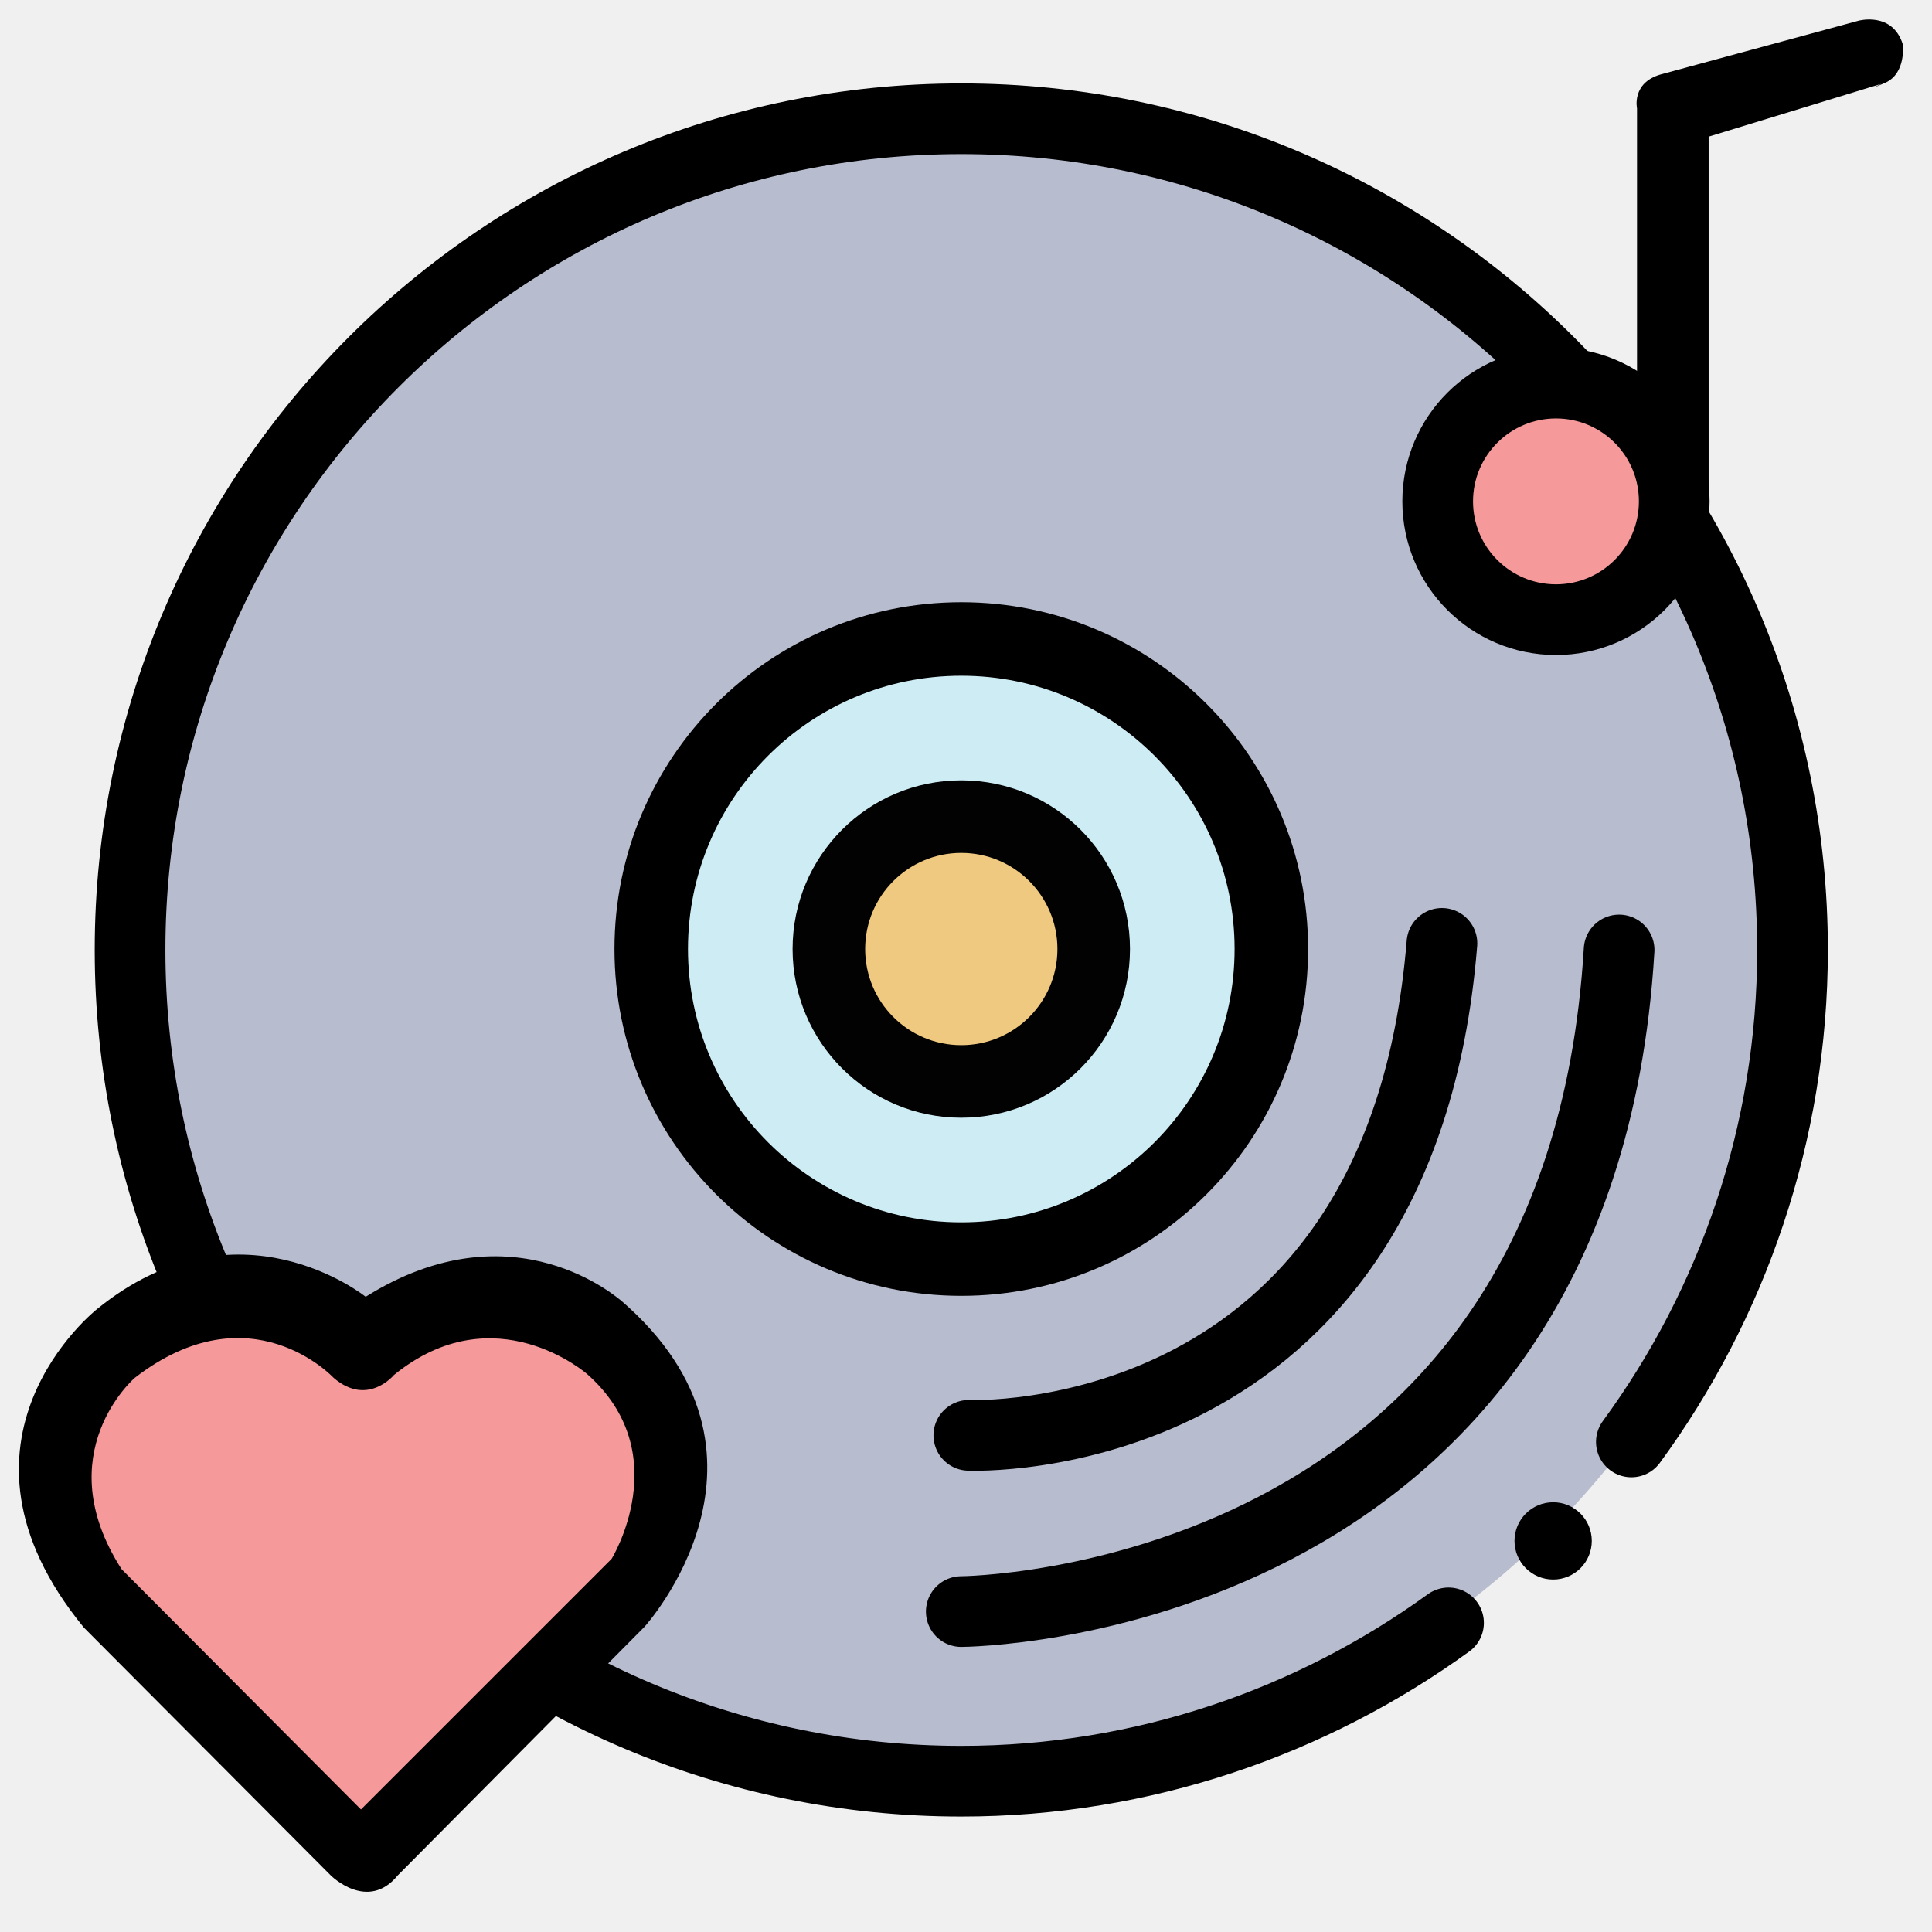
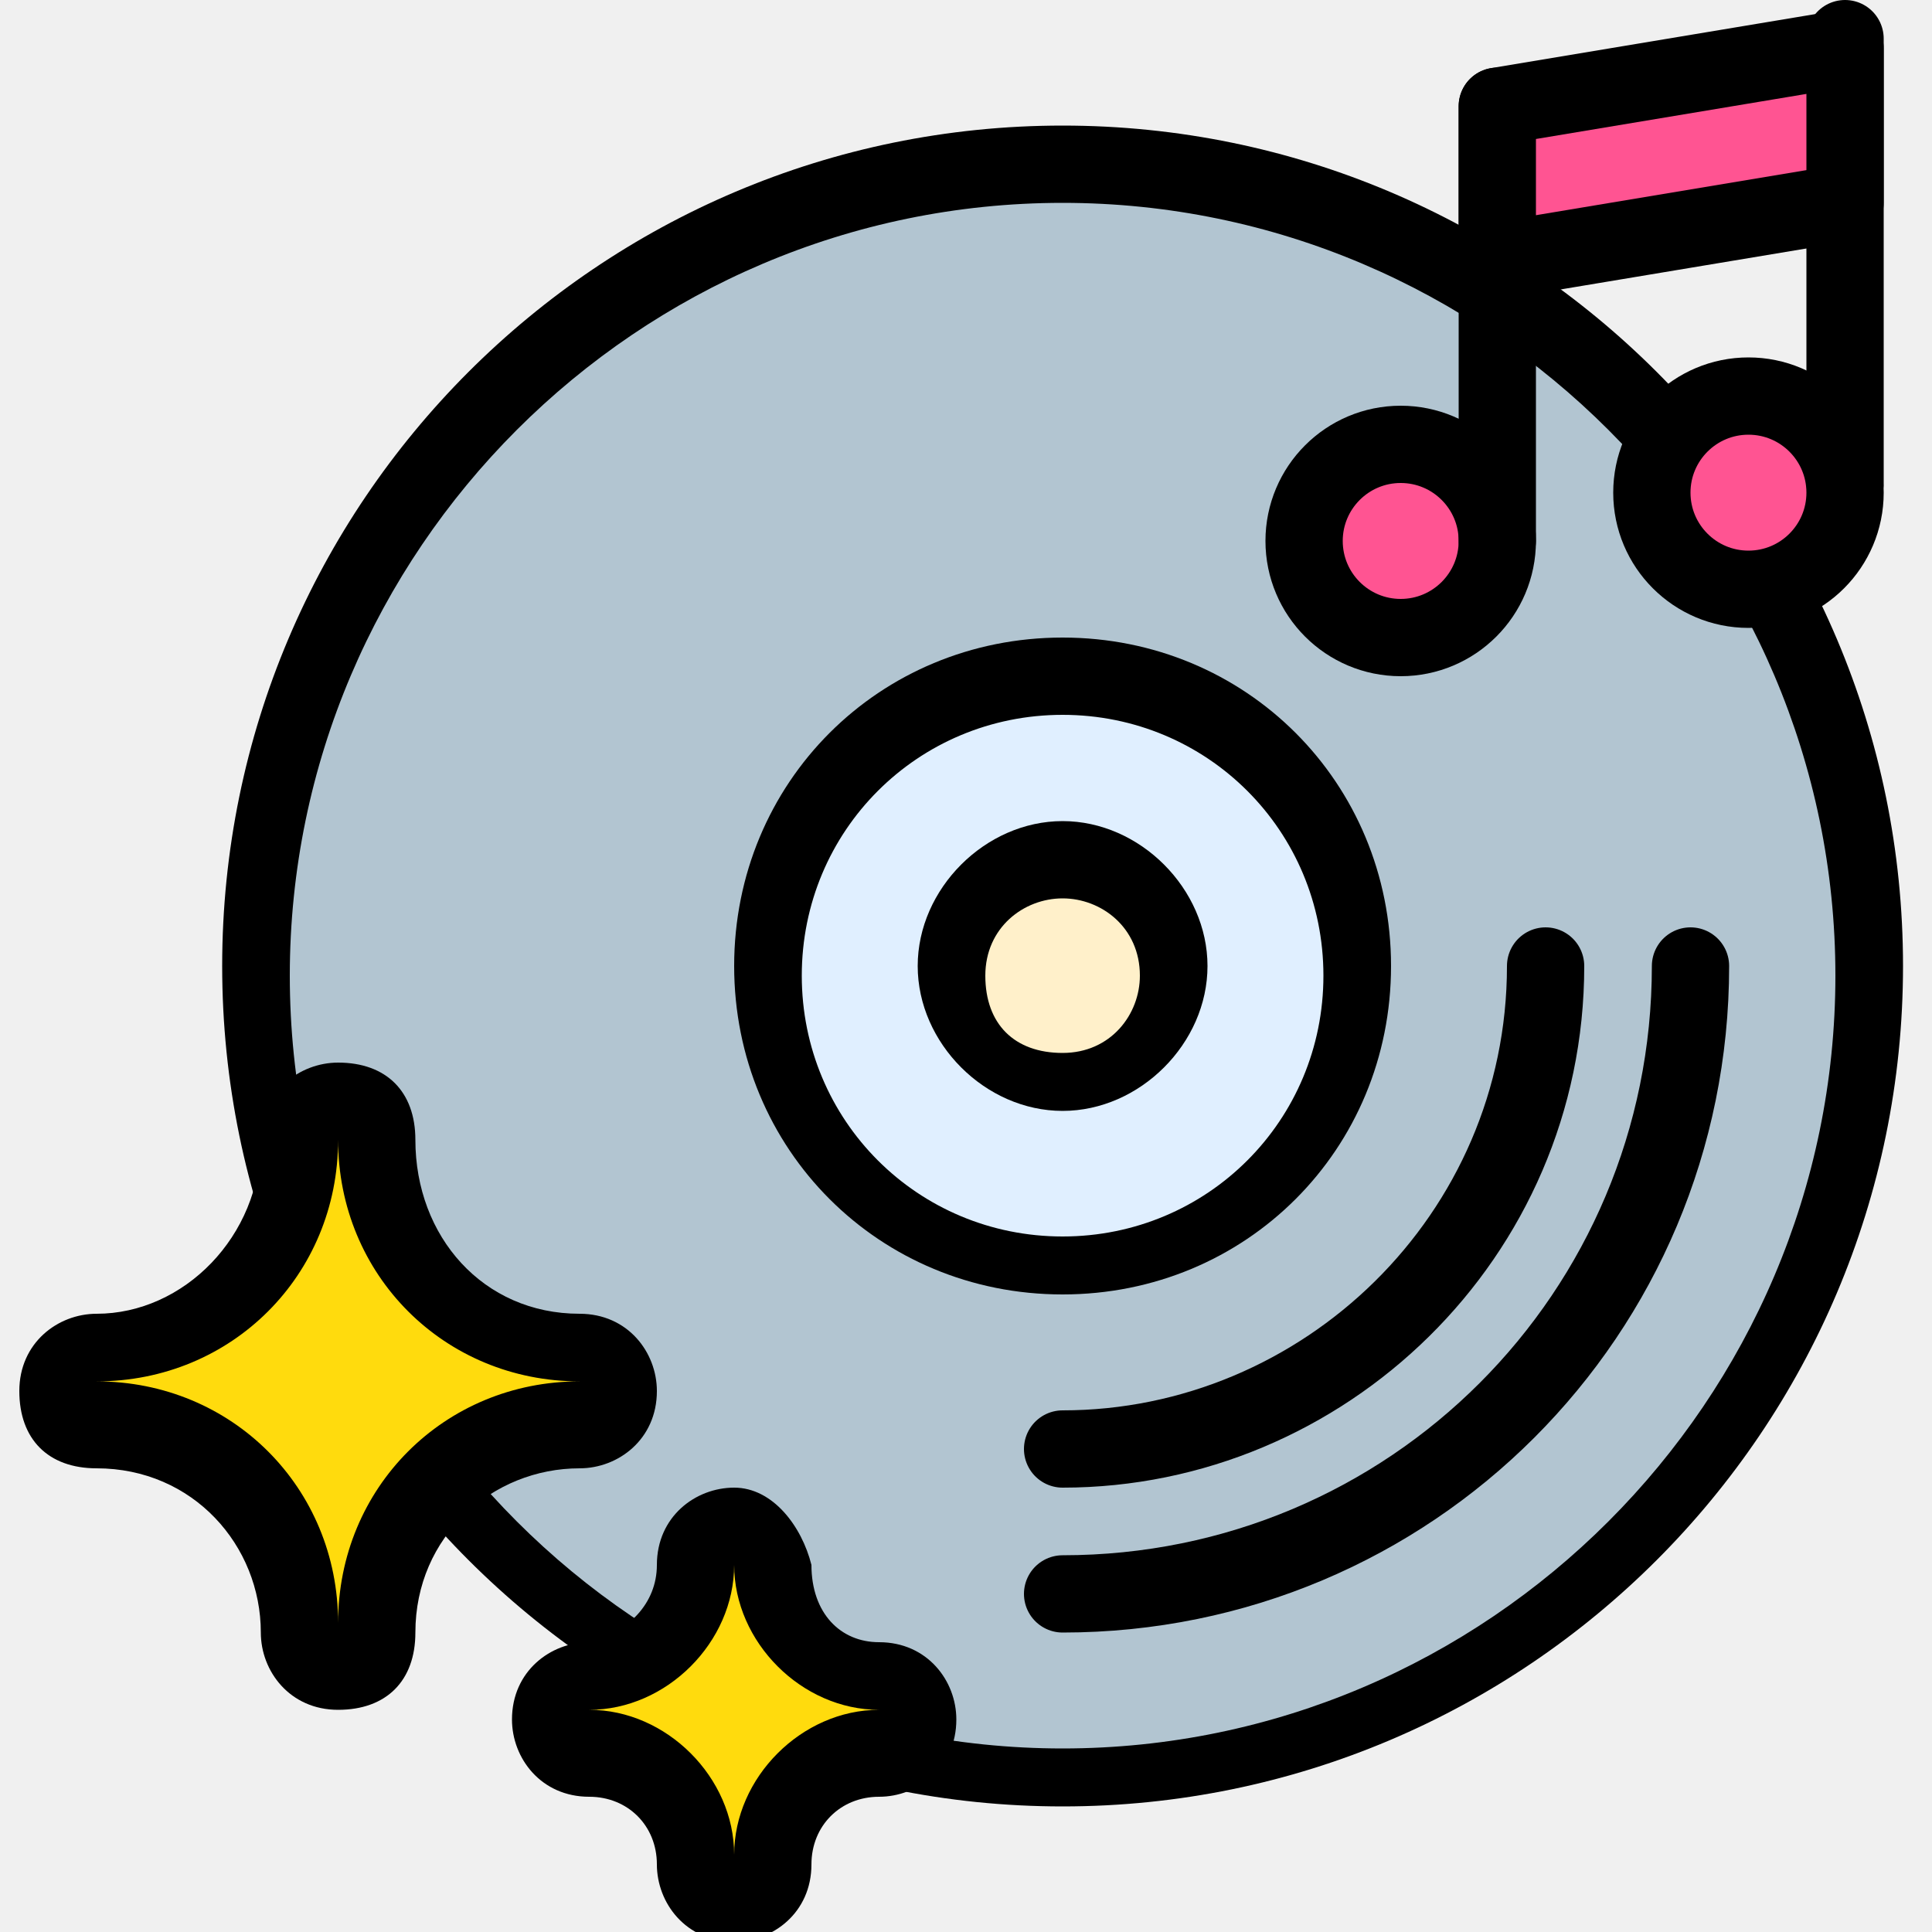
- <svg xmlns="http://www.w3.org/2000/svg" version="1.1" x="0px" y="0px" viewBox="0 0 20.5 20.5" style="enable-background:new 0 0 20.5 20.5;" xml:space="preserve">
+ <svg xmlns="http://www.w3.org/2000/svg" version="1.1" id="레이어_1" x="0px" y="0px" viewBox="0 0 20 20" style="enable-background:new 0 0 20 20;" xml:space="preserve">
  <style type="text/css">
- 	.st0{fill:#B7BCCE;}
- 	.st1{fill:#CEECF4;}
- 	.st2{fill:#020202;}
- 	.st3{fill:#F0C980;}
- 	.st4{fill:none;stroke:#000000;stroke-width:0.75;stroke-linecap:round;stroke-miterlimit:10;}
- 	.st5{fill:none;stroke:#000000;stroke-width:0.75;stroke-linecap:round;stroke-linejoin:round;stroke-miterlimit:10;}
- 	.st6{fill:#F6999B;}
+ 	.st0{fill:none;}
+ 	.st1{fill:#B2C5D1;}
+ 	.st2{fill:#E0EFFF;}
+ 	.st3{fill:#FFF0CA;}
+ 	.st4{fill:none;stroke:#000000;stroke-width:0.8;stroke-linecap:round;stroke-miterlimit:10;}
+ 	.st5{fill:#FFFFFF;}
+ 	.st6{fill:#FF5492;stroke:#000000;stroke-width:0.8;stroke-linecap:round;stroke-linejoin:round;}
+ 	.st7{fill:none;stroke:#000000;stroke-width:0.8;stroke-linecap:round;stroke-linejoin:round;}
+ 	.st8{fill:#FFDB0D;}

- #bg {position:relative;animation:bg both infinite linear 6s;transform-origin:50% 49%}
+ 	#bg {position:relative;animation:bg both infinite linear 6s;transform-origin:55.2% 50.8%}

@keyframes bg {
0% {transform:rotate(0deg)}
100% {transform:rotate(360deg)}
}

#heart {transform-origin:18% 80%;animation:heart both linear infinite 1.2s;}

@keyframes heart {
0% {transform:scale(1)}
50% {transform:scale(0.6)}
100% {transform:scale(1)}
}

#mus {animation:mus both linear infinite 1.6s;}

@keyframes mus {
0% {transform:translate(0,0);opacity:0}
50% {transform:translate(-8%,10%);opacity:1}
100% {transform:translate(0,0);opacity:0}
}
</style>
  <g id="bg">
-     <g>
-       <g>
-         <circle class="st0" cx="10.29" cy="10.07" r="8.72" />
-         <g>
-           <circle cx="10.2" cy="10.07" r="3.68" />
-           <circle class="st1" cx="10.2" cy="10.07" r="2.9" />
-           <circle class="st2" cx="10.2" cy="10.07" r="1.79" />
-           <circle class="st3" cx="10.2" cy="10.07" r="1.02" />
-         </g>
-       </g>
-       <path class="st4" d="M15.37,17.22c-1.45,1.05-3.24,1.68-5.17,1.68c-4.87,0-8.82-3.95-8.82-8.82s3.95-8.82,8.82-8.82    s8.82,3.95,8.82,8.82c0,1.95-0.64,3.76-1.71,5.22" />
-       <circle cx="16.48" cy="16.35" r="0.41" />
-     </g>
-     <path class="st5" d="M10.28,15.23c0,0,4.58,0.2,5.02-5.22" />
-     <path class="st5" d="M10.2,17.1c0,0,6.56-0.03,6.98-7.02" />
+     <rect id="사각형_21922" class="st0" width="20" height="20" />
+     <path id="패스_52059" class="st1" d="M11,18.4c-4.6,0-8.4-3.7-8.4-8.4c0-4.6,3.7-8.4,8.4-8.4c4.6,0,8.4,3.7,8.4,8.4   C19.3,14.7,15.6,18.4,11,18.4" />
+     <path id="패스_52060" d="M11,2.1c4.4,0,8,3.6,8,8s-3.6,8-8,8s-8-3.6-8-8C3,5.7,6.6,2.1,11,2.1 M11,1.3c-4.8,0-8.7,3.9-8.7,8.7   s3.9,8.7,8.7,8.7c4.8,0,8.7-3.9,8.7-8.7c0,0,0,0,0,0C19.7,5.2,15.8,1.3,11,1.3C11,1.3,11,1.3,11,1.3" />
+     <path id="패스_52061" class="st2" d="M11,13.1c-1.7,0-3-1.4-3-3s1.4-3,3-3s3,1.4,3,3C14,11.7,12.7,13.1,11,13.1" />
+     <path id="패스_52062" d="M11,7.4c1.5,0,2.7,1.2,2.7,2.7s-1.2,2.7-2.7,2.7s-2.7-1.2-2.7-2.7l0,0C8.3,8.6,9.5,7.4,11,7.4 M11,6.6   c-1.9,0-3.4,1.5-3.4,3.4s1.5,3.4,3.4,3.4s3.4-1.5,3.4-3.4S12.9,6.6,11,6.6C11,6.6,11,6.6,11,6.6" />
+     <path id="패스_52063" class="st3" d="M11,11.2c-0.6,0-1.2-0.5-1.2-1.2s0.5-1.2,1.2-1.2s1.2,0.5,1.2,1.2l0,0   C12.1,10.7,11.6,11.2,11,11.2" />
+     <path id="패스_52064" d="M11,9.3c0.4,0,0.8,0.3,0.8,0.8c0,0.4-0.3,0.8-0.8,0.8s-0.8-0.3-0.8-0.8C10.2,9.6,10.6,9.3,11,9.3    M11,8.5c-0.8,0-1.5,0.7-1.5,1.5s0.7,1.5,1.5,1.5s1.5-0.7,1.5-1.5S11.8,8.5,11,8.5L11,8.5" />
+     <path id="패스_52065" class="st4" d="M11,15c2.7,0,5-2.2,5-5" />
+     <path id="패스_52066" class="st4" d="M11,16.5c3.6,0,6.5-2.9,6.5-6.5" />
+   </g>
+   <g id="mus">
+     <path id="패스_52071" class="st5" d="M15.5,5.6c0,0.6-0.4,1-1,1s-1-0.4-1-1s0.4-1,1-1S15.5,5.1,15.5,5.6" />
+     <circle id="타원_722" class="st6" cx="14.5" cy="5.6" r="1" />
+     <line id="선_916" class="st7" x1="15.5" y1="5.6" x2="15.5" y2="1.1" />
+     <path id="패스_52072" class="st5" d="M19.1,5.1c0,0.6-0.4,1-1,1s-1-0.4-1-1s0.4-1,1-1S19.1,4.6,19.1,5.1" />
+     <circle id="타원_723" class="st6" cx="18.1" cy="5.1" r="1" />
+     <line id="선_917" class="st7" x1="19.1" y1="5" x2="19.1" y2="0.4" />
+     <path id="패스_52073" class="st6" d="M19.1,2.1l-3.6,0.6V1.1l3.6-0.6V2.1z" />
  </g>
  <g id="heart">
-     <g>
-       <path d="M3.88,13.76c0,0-1.35-1.09-2.85,0.13c0,0-1.77,1.39-0.14,3.38l2.62,2.63c0,0,0.39,0.39,0.71,0l2.62-2.64    c0,0,1.65-1.82-0.25-3.46C6.58,13.8,5.46,12.77,3.88,13.76z" />
-       <path class="st6" d="M3.54,14.62c0,0-0.88-0.95-2.11,0c0,0-0.93,0.8-0.14,2.03l2.54,2.55l2.66-2.66c0,0,0.69-1.12-0.26-1.96    c0,0-0.98-0.86-2.05,0.01C4.18,14.59,3.9,14.93,3.54,14.62z" />
-     </g>
-   </g>
-   <g id="mus">
-     <g>
-       <g>
-         <circle cx="16.51" cy="5.32" r="1.63" />
-         <path d="M17.37,4.31V1.15c0,0-0.06-0.27,0.25-0.36l2.1-0.57c0,0,0.36-0.1,0.47,0.25c0,0,0.04,0.31-0.19,0.41     s-0.04,0.01-0.04,0.01l-1.83,0.56v3.88L17.37,4.31z" />
-       </g>
-       <circle class="st6" cx="16.51" cy="5.32" r="0.88" />
-     </g>
+     <path id="패스_52067" class="st8" d="M3.6,17.2c-0.2,0-0.4-0.2-0.4-0.4l0,0c0-1.2-1-2.1-2.1-2.1c-0.2,0-0.4-0.2-0.4-0.4   c0-0.2,0.2-0.4,0.4-0.4c0,0,0,0,0,0c1.2,0,2.1-1,2.1-2.1c0-0.2,0.2-0.4,0.4-0.4s0.4,0.2,0.4,0.4c0,0,0,0,0,0c0,1.2,0.9,2.1,2.1,2.1   c0.2,0,0.4,0.2,0.4,0.4s-0.2,0.4-0.4,0.4c-1.2,0-2.1,1-2.1,2.1C3.9,17,3.8,17.2,3.6,17.2L3.6,17.2" />
+     <path id="패스_52068" d="M3.5,11.8c0,1.4,1.1,2.5,2.5,2.5c-1.4,0-2.5,1.1-2.5,2.5c0-1.4-1.1-2.5-2.5-2.5   C2.4,14.3,3.5,13.2,3.5,11.8 M3.5,11c-0.4,0-0.8,0.3-0.8,0.8l0,0c0,1-0.8,1.8-1.7,1.8c-0.4,0-0.8,0.3-0.8,0.8s0.3,0.8,0.8,0.8   c1,0,1.7,0.8,1.7,1.7c0,0.4,0.3,0.8,0.8,0.8s0.8-0.3,0.8-0.8c0-1,0.8-1.7,1.7-1.7c0.4,0,0.8-0.3,0.8-0.8c0-0.4-0.3-0.8-0.8-0.8   c-1,0-1.7-0.8-1.7-1.8C4.3,11.3,4,11,3.5,11C3.6,11,3.6,11,3.5,11" />
+     <path id="패스_52069" class="st8" d="M7.6,19.6c-0.2,0-0.4-0.2-0.4-0.4l0,0c0-0.6-0.5-1.1-1.1-1.1c-0.2,0-0.4-0.2-0.4-0.4   s0.2-0.4,0.4-0.4c0.6,0,1.1-0.5,1.1-1.1c0-0.2,0.2-0.4,0.4-0.4c0.2,0,0.4,0.2,0.4,0.4c0,0,0,0,0,0c0,0.6,0.5,1.1,1.1,1.1   c0.2,0,0.4,0.2,0.4,0.4s-0.2,0.4-0.4,0.4c-0.6,0-1.1,0.5-1.1,1.1C8,19.4,7.8,19.6,7.6,19.6L7.6,19.6" />
+     <path id="패스_52070" d="M7.6,16.2c0,0.8,0.7,1.5,1.5,1.5c-0.8,0-1.5,0.7-1.5,1.5c0-0.8-0.7-1.5-1.5-1.5   C6.9,17.7,7.6,17,7.6,16.2 M7.6,15.4c-0.4,0-0.8,0.3-0.8,0.8l0,0c0,0.4-0.3,0.7-0.7,0.8c-0.4,0-0.8,0.3-0.8,0.8   c0,0.4,0.3,0.8,0.8,0.8c0.4,0,0.7,0.3,0.7,0.7c0,0.4,0.3,0.8,0.8,0.8c0.4,0,0.8-0.3,0.8-0.8c0-0.4,0.3-0.7,0.7-0.7   c0.4,0,0.8-0.3,0.8-0.8c0-0.4-0.3-0.8-0.8-0.8c-0.4,0-0.7-0.3-0.7-0.8C8.3,15.8,8,15.4,7.6,15.4L7.6,15.4" />
  </g>
</svg>
